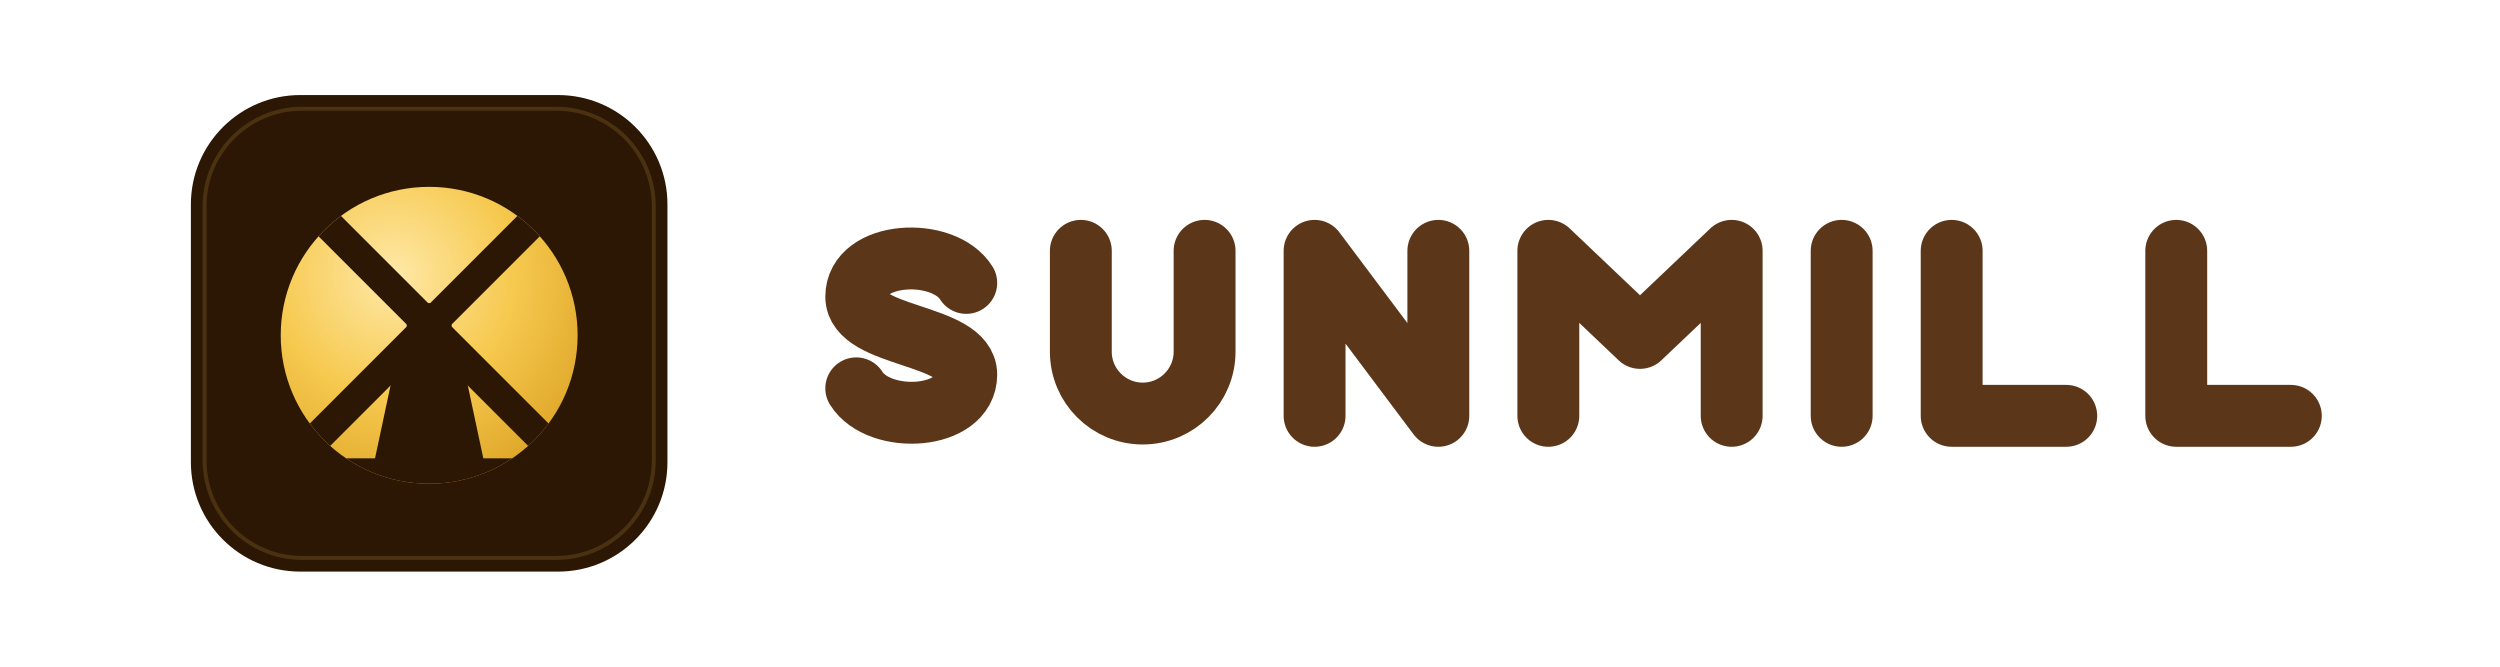
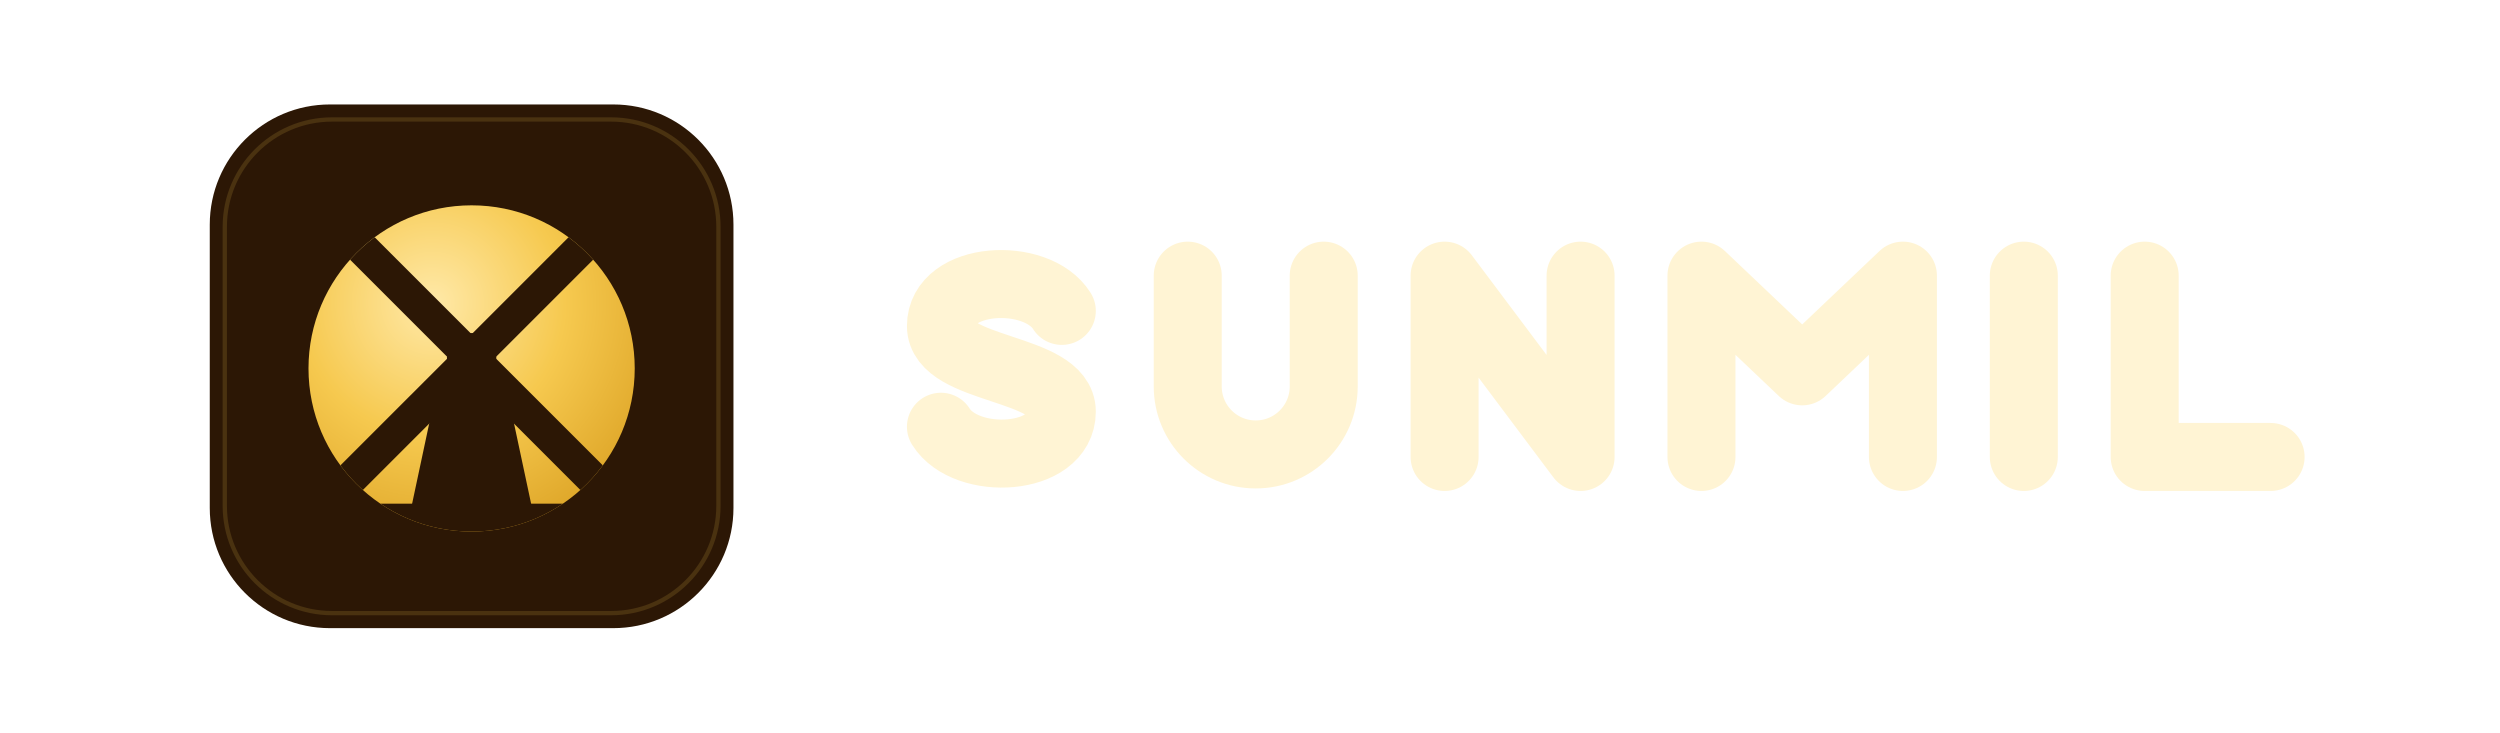
- <svg xmlns="http://www.w3.org/2000/svg" viewBox="0 0 1200 320" color="#5C3618" role="img" aria-label="SUNMILL">
+ <svg xmlns="http://www.w3.org/2000/svg" viewBox="0 0 1092 320" color="#FFF4D4" role="img" aria-label="SUNMIL">
  <defs>
-     <radialGradient id="logo-sun" cx="38%" cy="30%" r="78%">
+     <radialGradient id="logolight-sun" cx="38%" cy="30%" r="78%">
      <stop offset="0" stop-color="#FFE9A8" />
      <stop offset="52%" stop-color="#F6C94F" />
      <stop offset="100%" stop-color="#DDA426" />
    </radialGradient>
-     <clipPath id="logo-disc">
+     <clipPath id="logolight-disc">
      <circle cx="256" cy="258" r="152" />
    </clipPath>
  </defs>
  <g transform="translate(86,40) scale(0.46875)">
    <rect x="12" y="12" width="488" height="488" rx="112" fill="#2C1705" />
-     <circle cx="256" cy="258" r="152" fill="url(#logo-sun)" />
-     <g clip-path="url(#logo-disc)" fill="#2C1705">
+     <circle cx="256" cy="258" r="152" fill="url(#logolight-sun)" />
+     <g clip-path="url(#logolight-disc)" fill="#2C1705">
      <rect x="60" y="384" width="392" height="92" />
      <path d="M198 396 L224 274 H288 L314 396 Z" />
      <path d="M214 278 Q256 222 298 278 Z" />
      <path d="M141 133 L371 363 M371 133 L141 363" stroke="#2C1705" stroke-width="31" fill="none" />
      <circle cx="256" cy="248" r="23" />
    </g>
    <rect x="26" y="26" width="460" height="460" rx="100" fill="none" stroke="#F6C94F" stroke-width="4" opacity=".15" />
  </g>
  <g transform="translate(389,105) scale(1.1)">
    <g fill="none" stroke="currentColor" stroke-width="27" stroke-linecap="round" stroke-linejoin="round">
      <path d="M68 28 C58 12 20 14 20 34 C20 52 68 50 68 68 C68 88 30 90 20 74" />
      <path d="M118 14 V58 a27 27 0 0 0 54 0 V14" />
      <path d="M220 86 V14 L274 86 V14" />
      <path d="M322 86 V14 L362 52 L402 14 V86" />
      <path d="M450 14 V86" />
      <path d="M498 14 V86 H548" />
-       <path d="M596 14 V86 H646" />
    </g>
  </g>
</svg>
